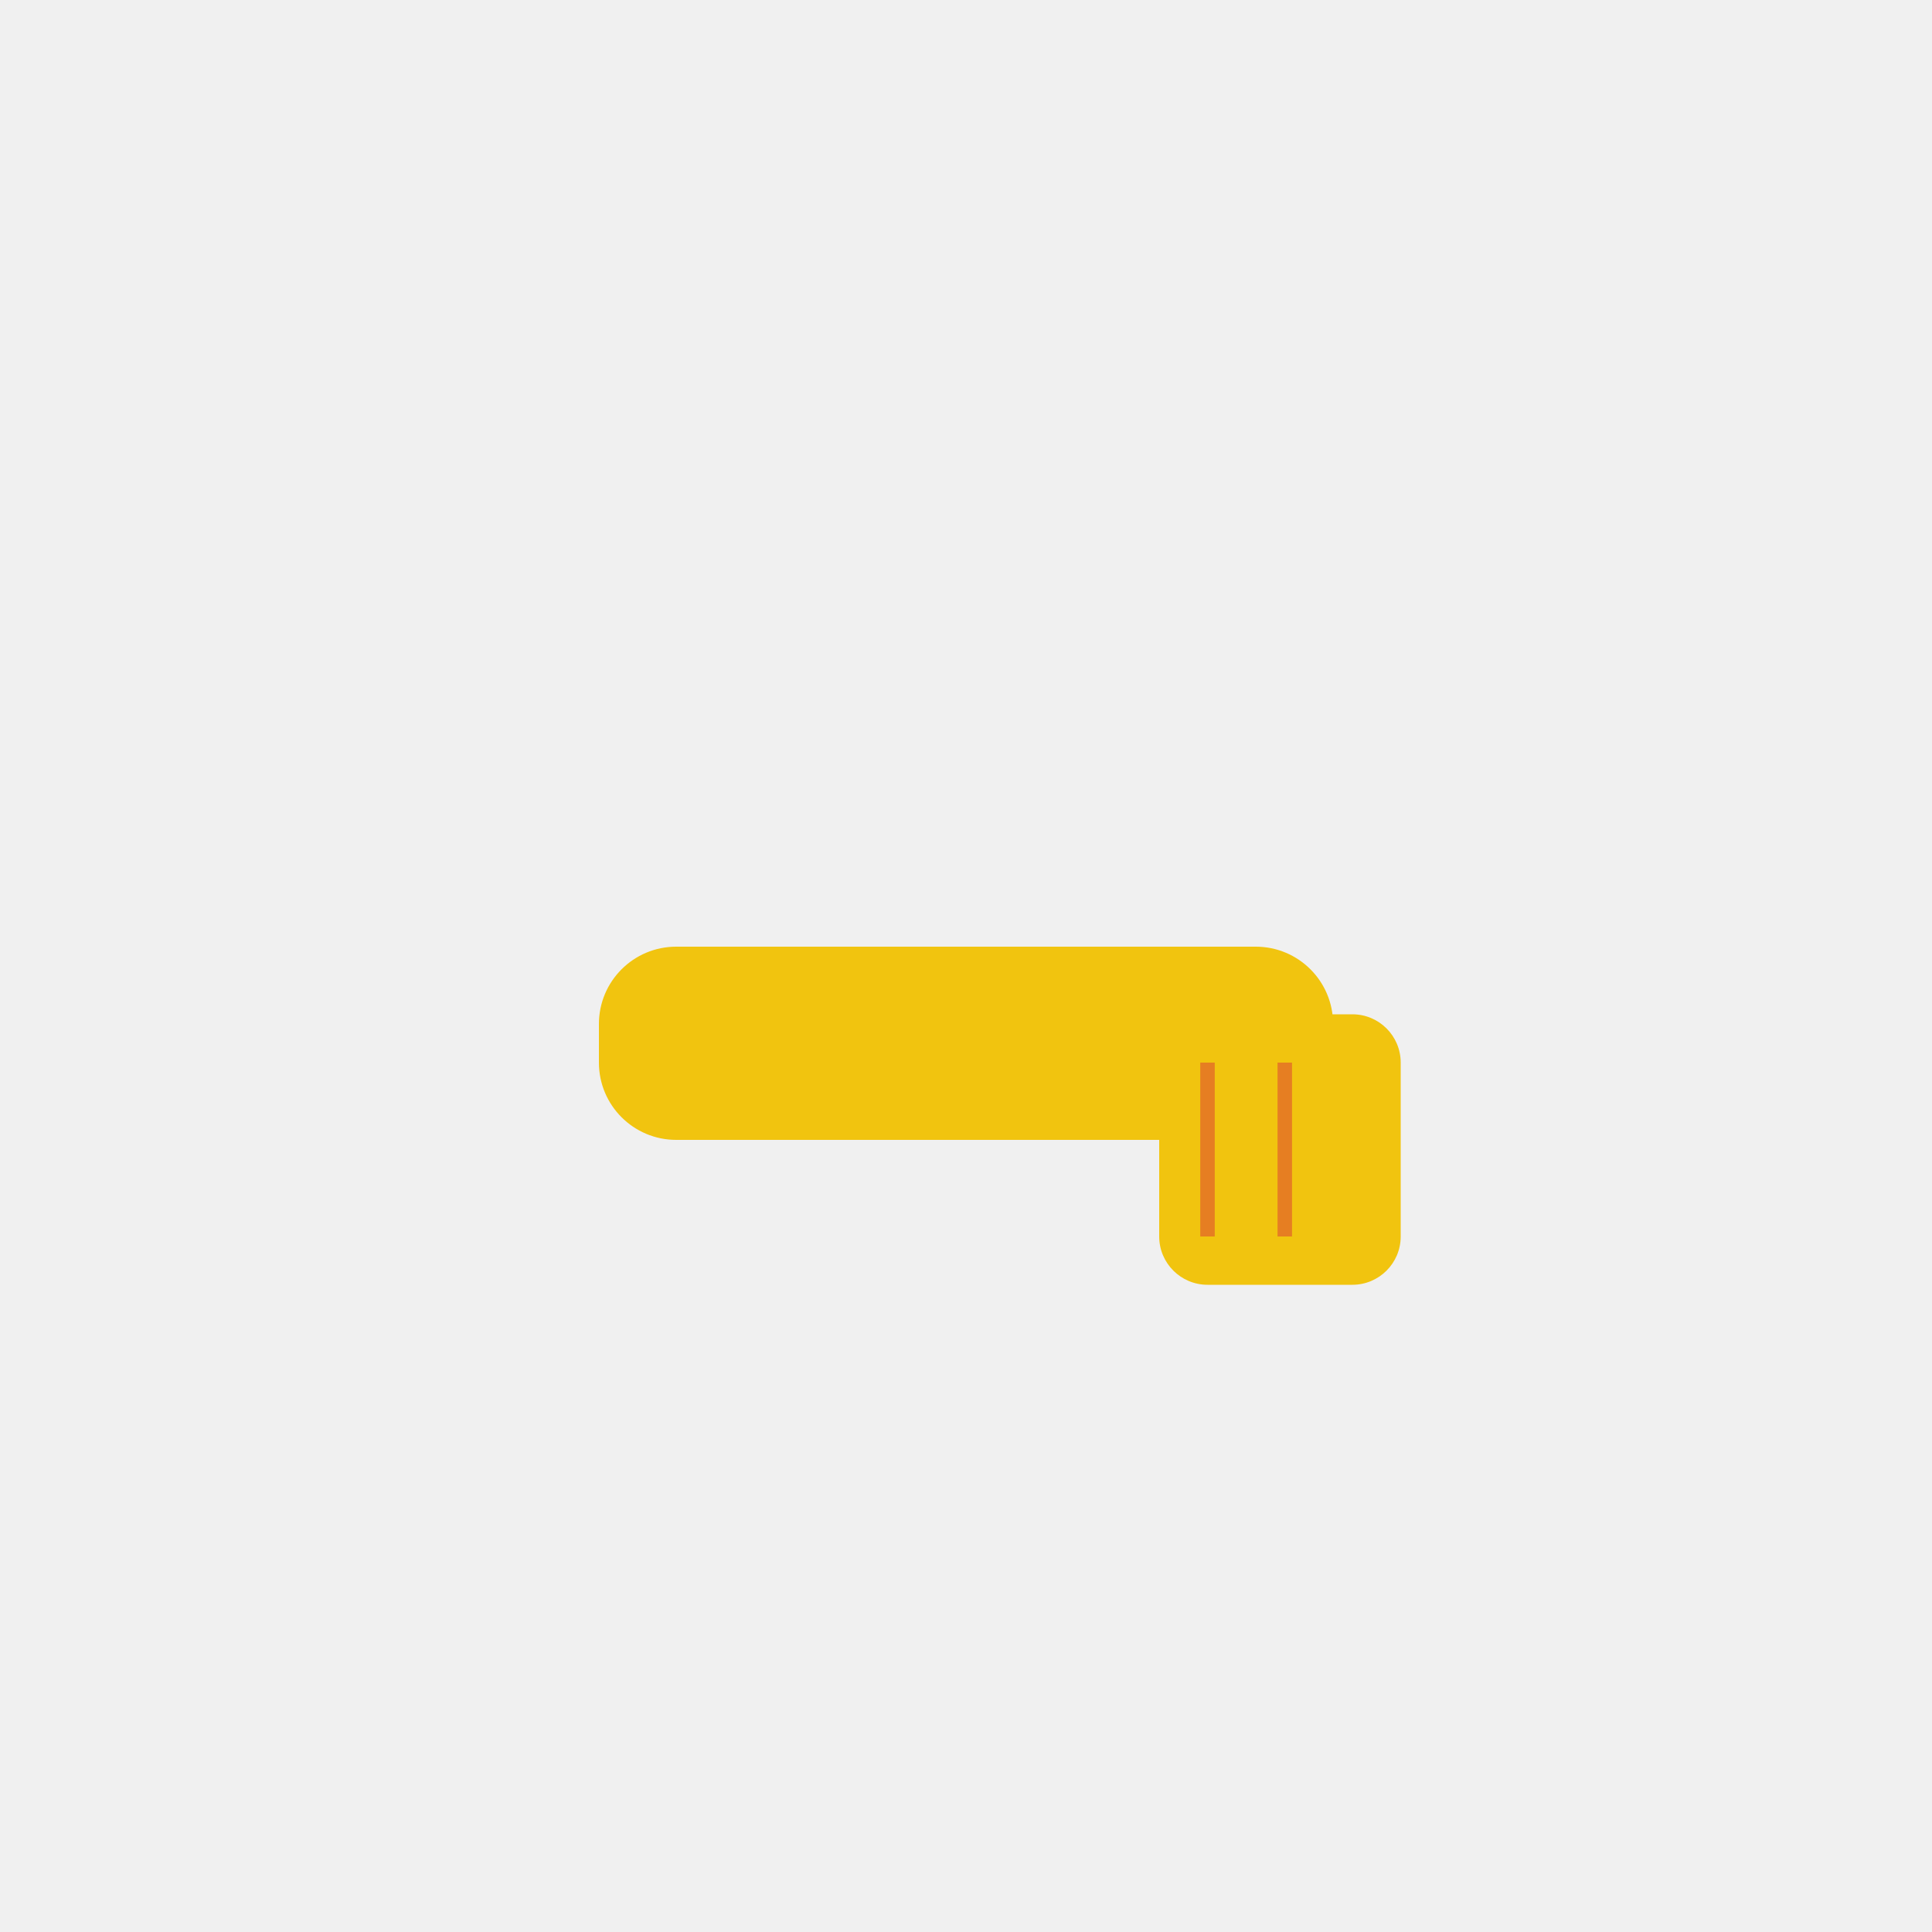
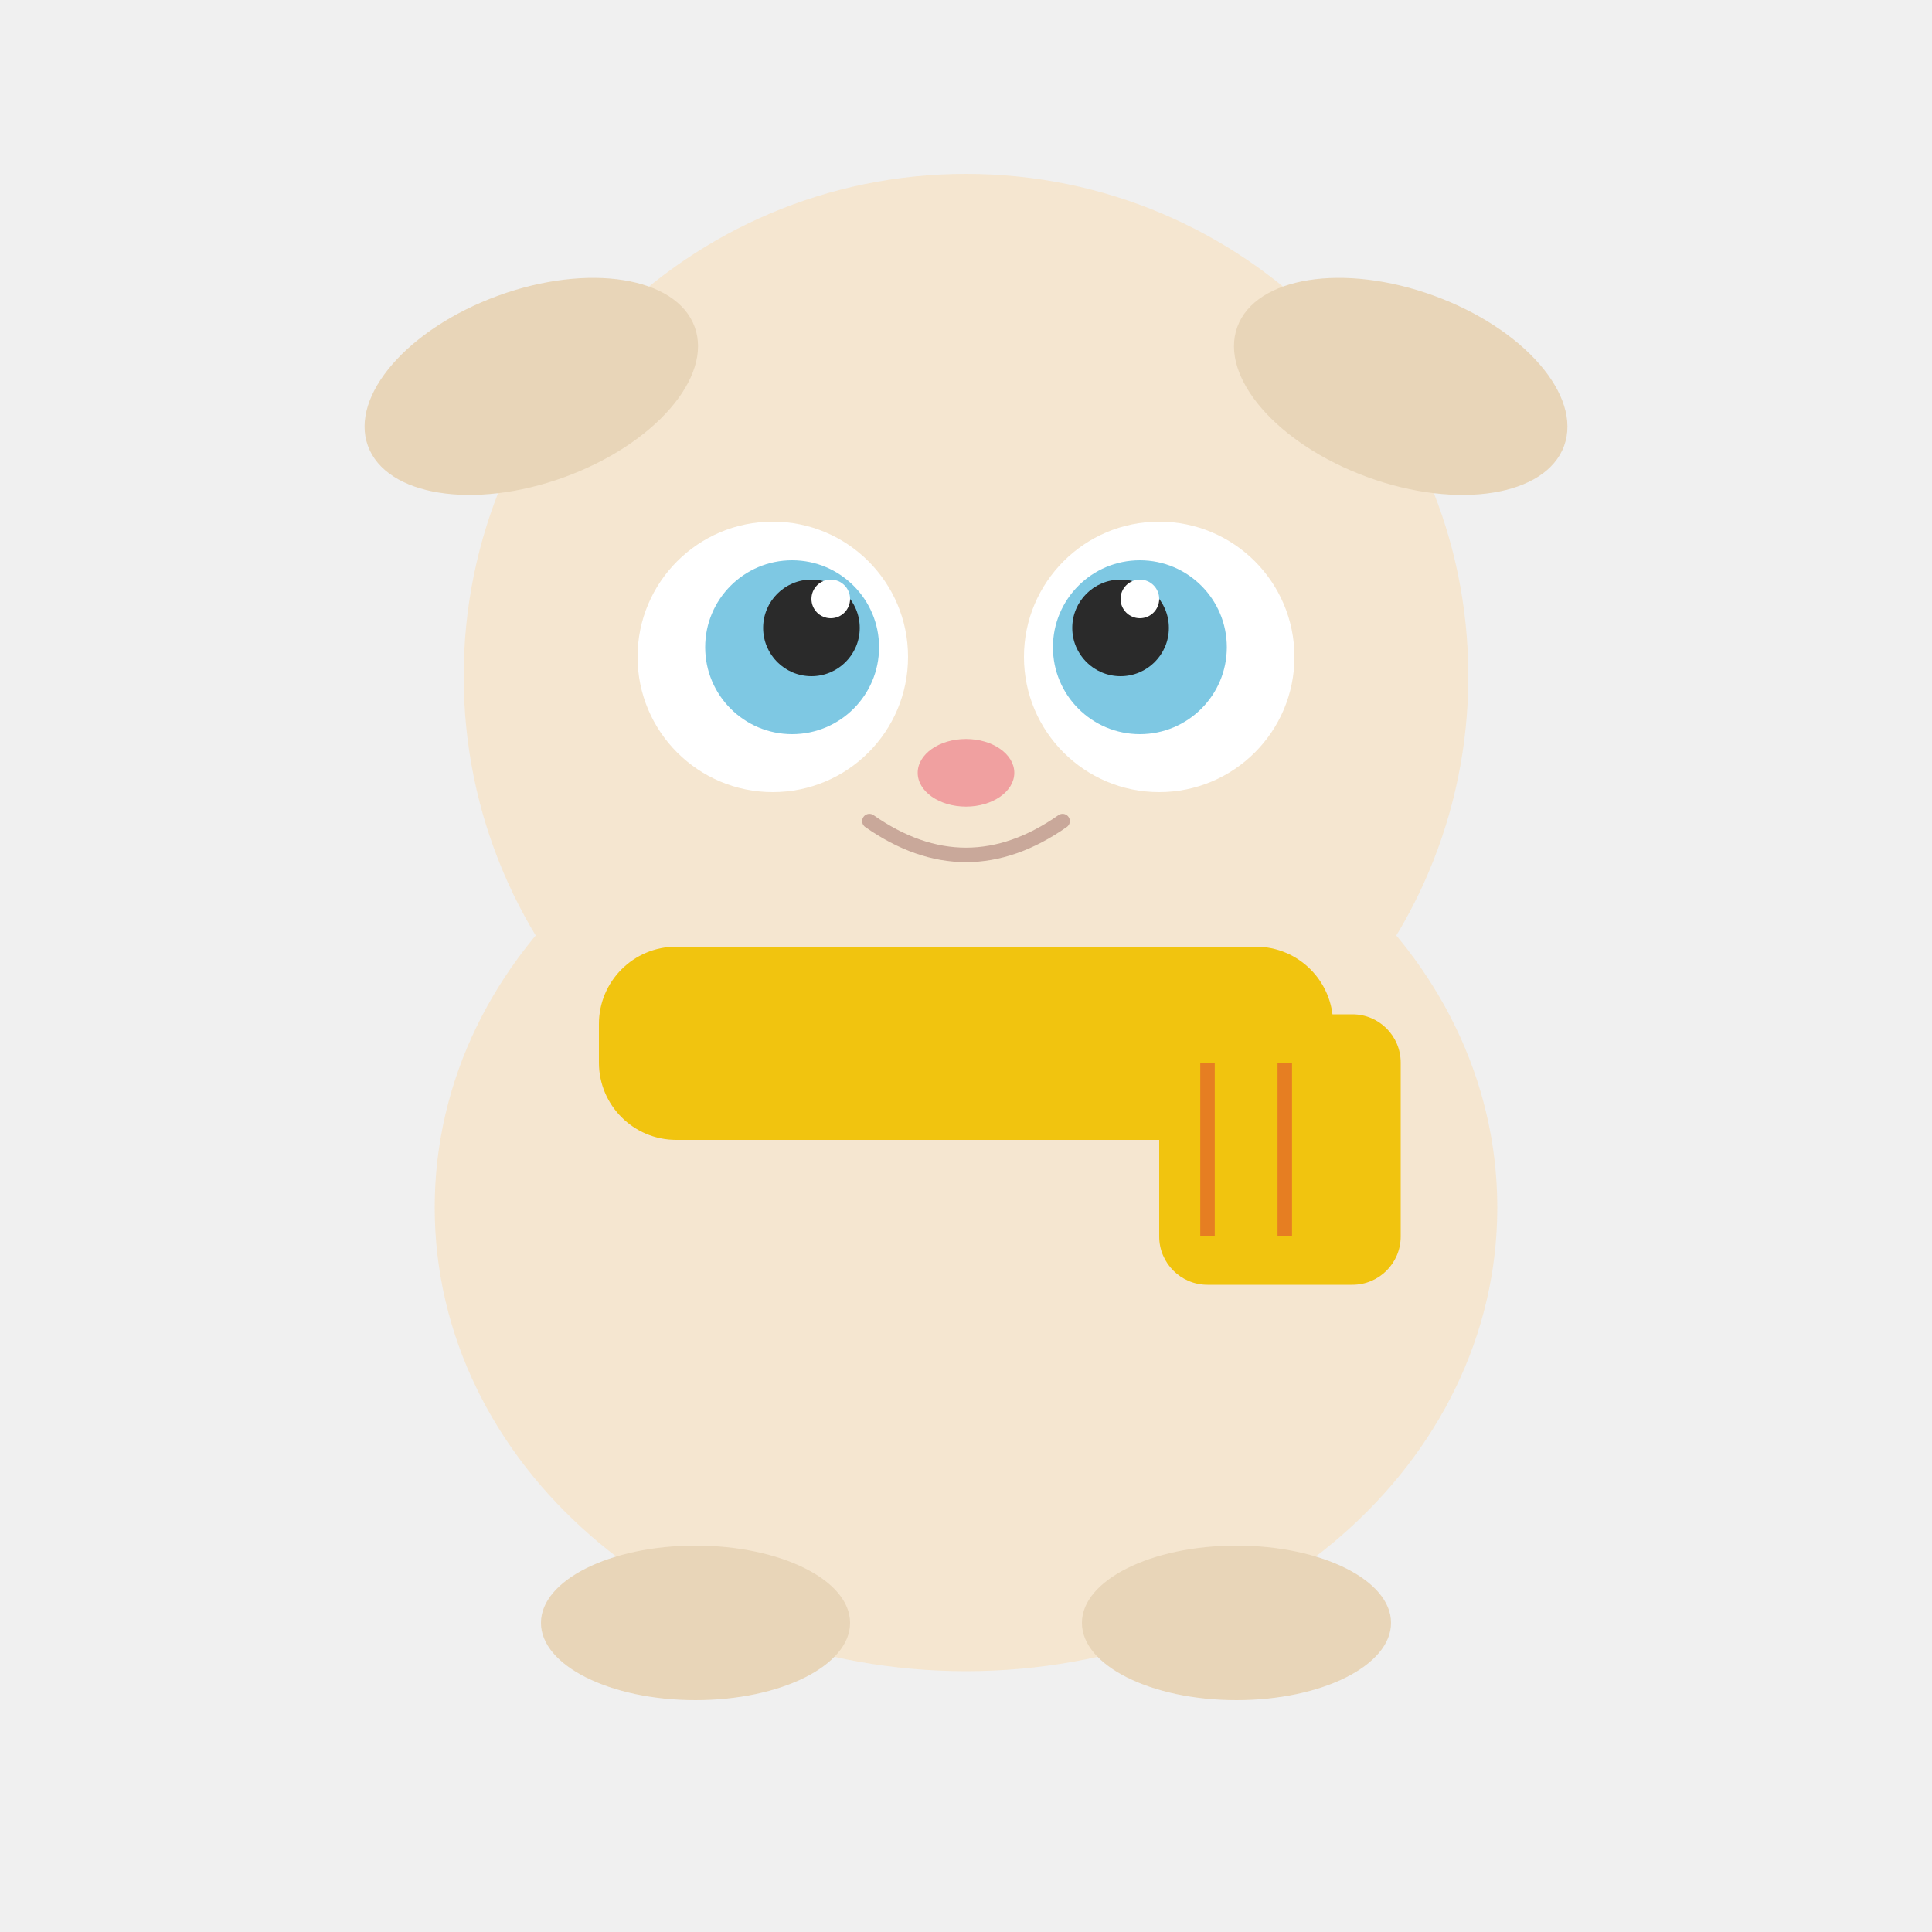
<svg xmlns="http://www.w3.org/2000/svg" viewBox="0 0 200 200">
+   <ellipse cx="100" cy="125" rx="55" ry="48" fill="#f5e6d0" />
+   <circle cx="100" cy="70" r="52" fill="#f5e6d0" />
+   <ellipse cx="55" cy="40" rx="18" ry="10" fill="#e8d5b8" transform="rotate(-20,55,40)" />
+   <ellipse cx="145" cy="40" rx="18" ry="10" fill="#e8d5b8" transform="rotate(20,145,40)" />
+   <circle cx="80" cy="68" r="14" fill="#fff" />
+   <circle cx="120" cy="68" r="14" fill="#fff" />
+   <circle cx="82" cy="67" r="9" fill="#7ec8e3" />
+   <circle cx="118" cy="67" r="9" fill="#7ec8e3" />
+   <circle cx="84" cy="65" r="5" fill="#2a2a2a" />
+   <circle cx="116" cy="65" r="5" fill="#2a2a2a" />
+   <circle cx="86" cy="62" r="2" fill="#fff" />
+   <circle cx="118" cy="62" r="2" fill="#fff" />
+   <ellipse cx="100" cy="80" rx="5" ry="3.5" fill="#f0a0a0" />
+   <path d="M90,85 Q100,92 110,85" fill="none" stroke="#c9a89a" stroke-width="1.5" stroke-linecap="round" />
+   <ellipse cx="72" cy="168" rx="16" ry="8" fill="#e8d5b8" />
+   <ellipse cx="128" cy="168" rx="16" ry="8" fill="#e8d5b8" />
  <rect x="62" y="98" width="76" height="20" rx="8" fill="#f1c40f" />
  <rect x="120" y="105" width="25" height="28" rx="5" fill="#f1c40f" />
  <line x1="125" y1="110" x2="125" y2="128" stroke="#e67e22" stroke-width="1.5" />
  <line x1="133" y1="110" x2="133" y2="128" stroke="#e67e22" stroke-width="1.5" />
</svg>
